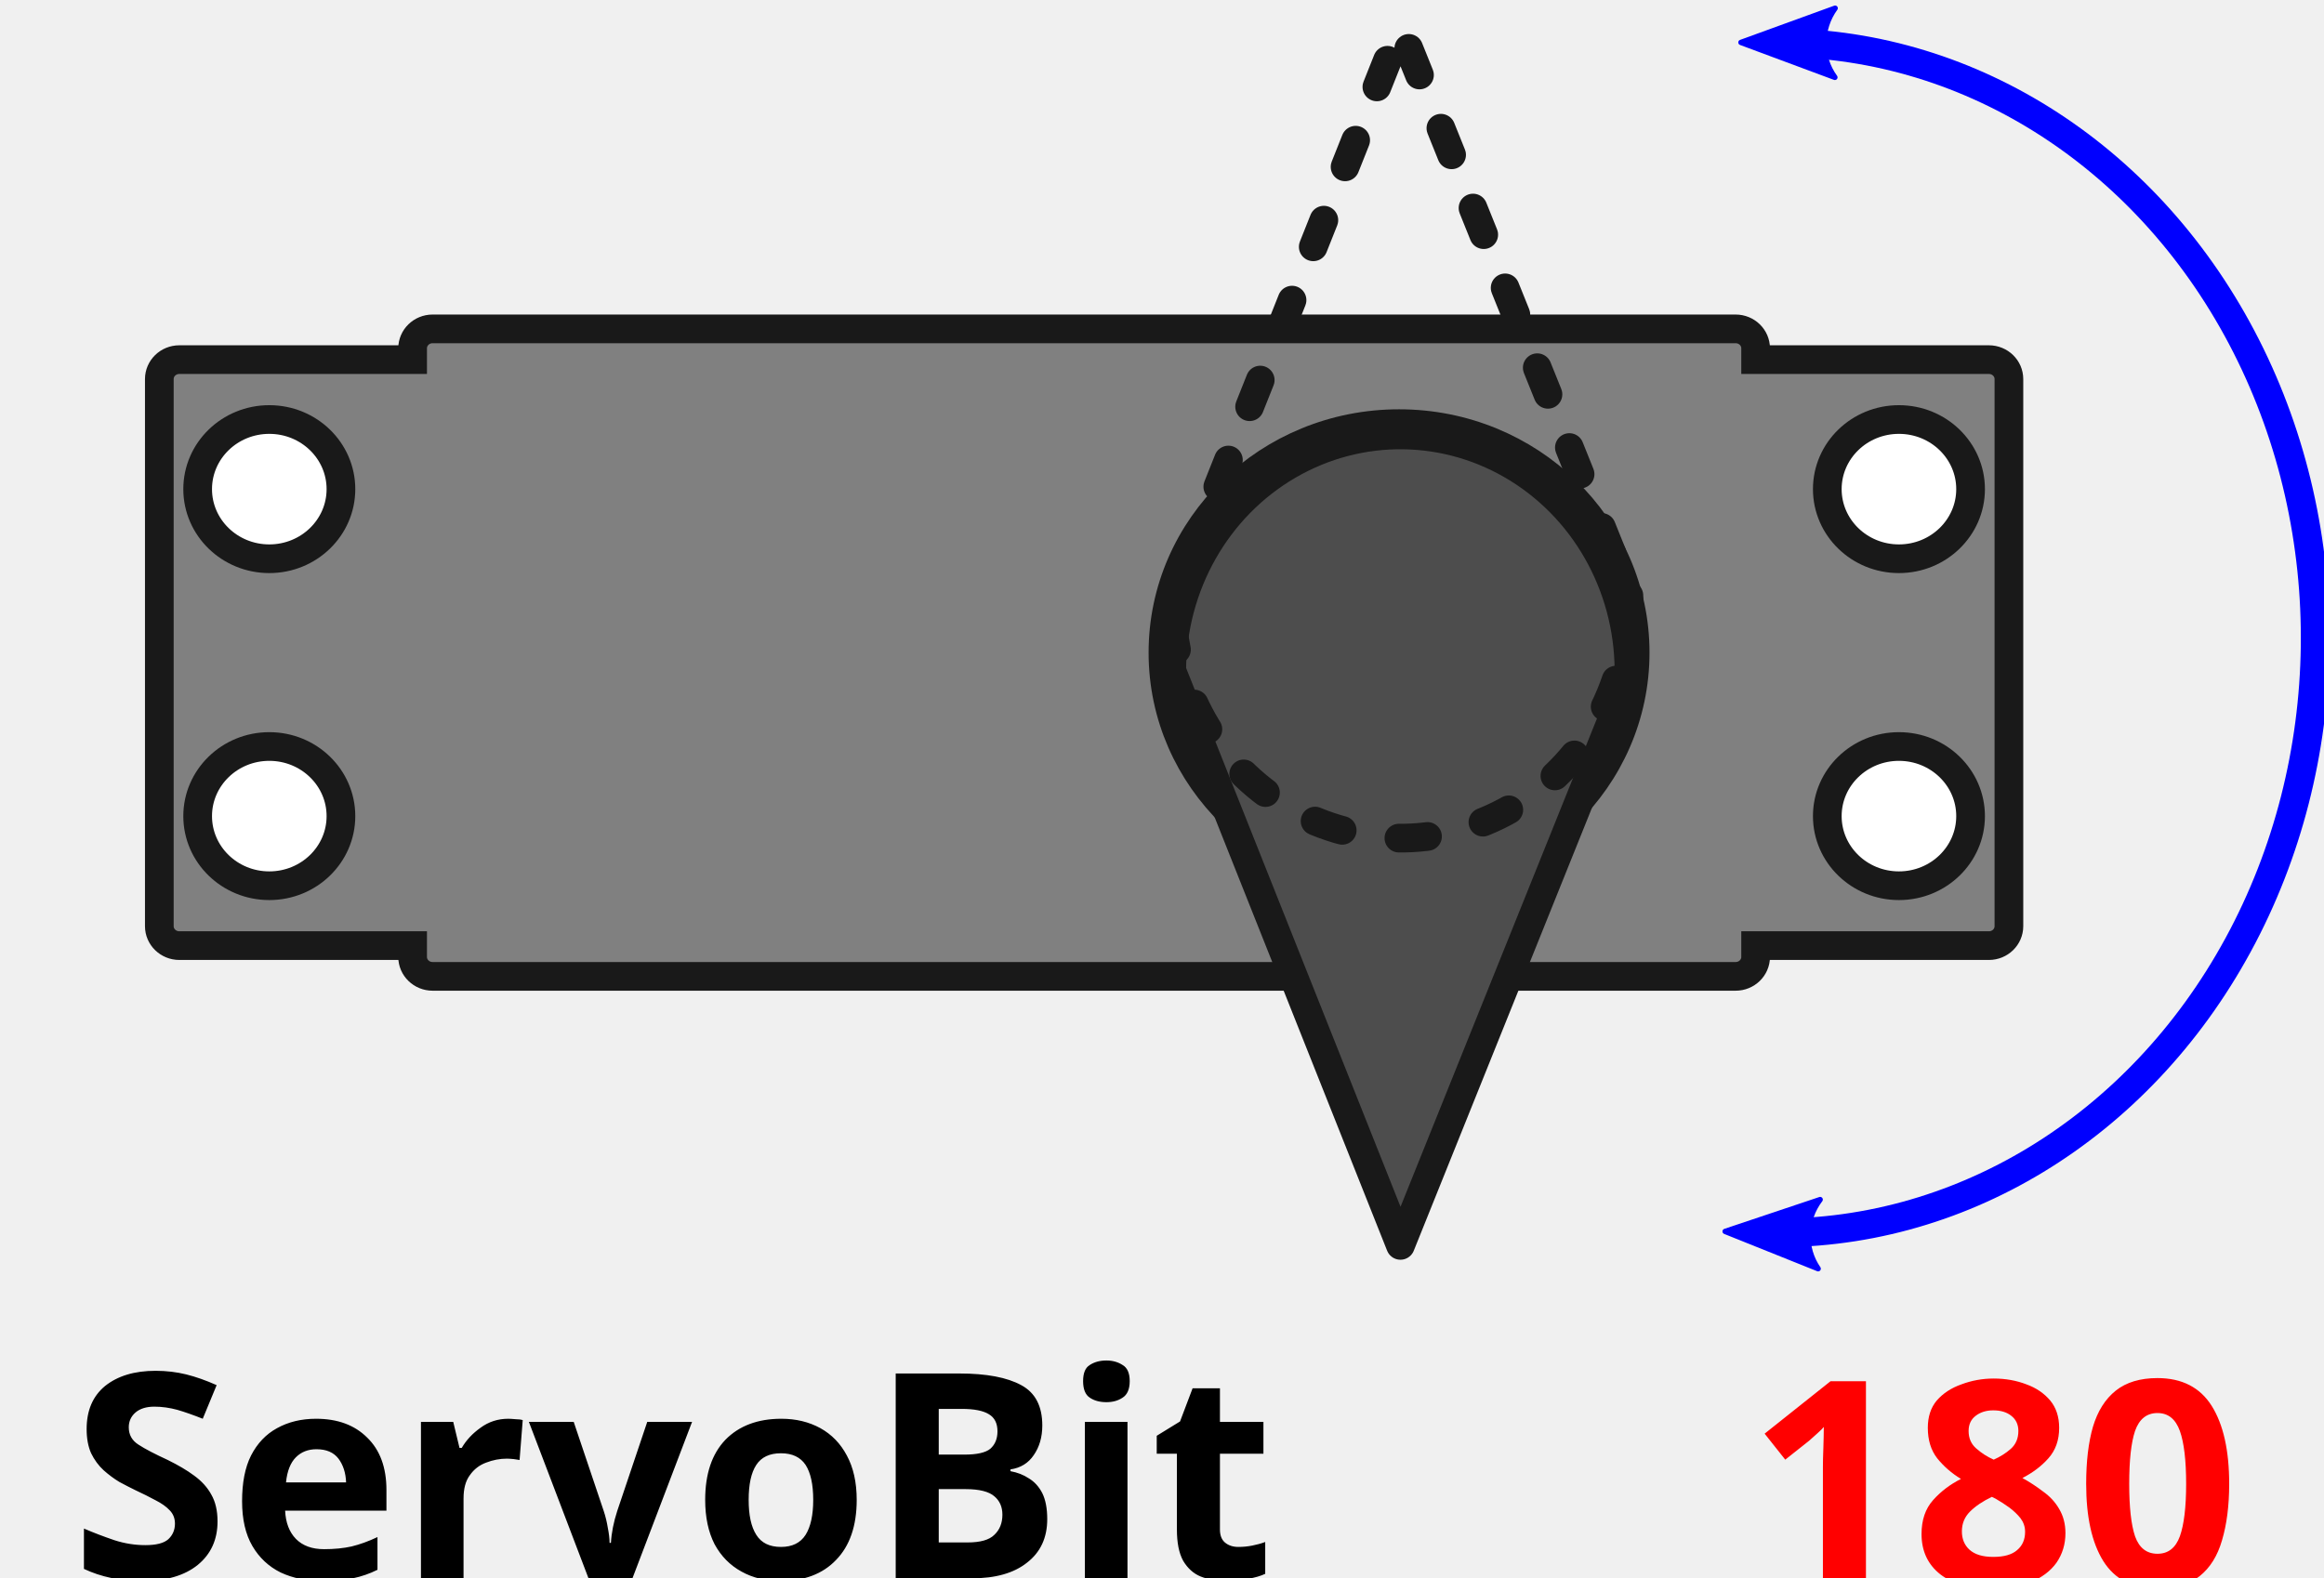
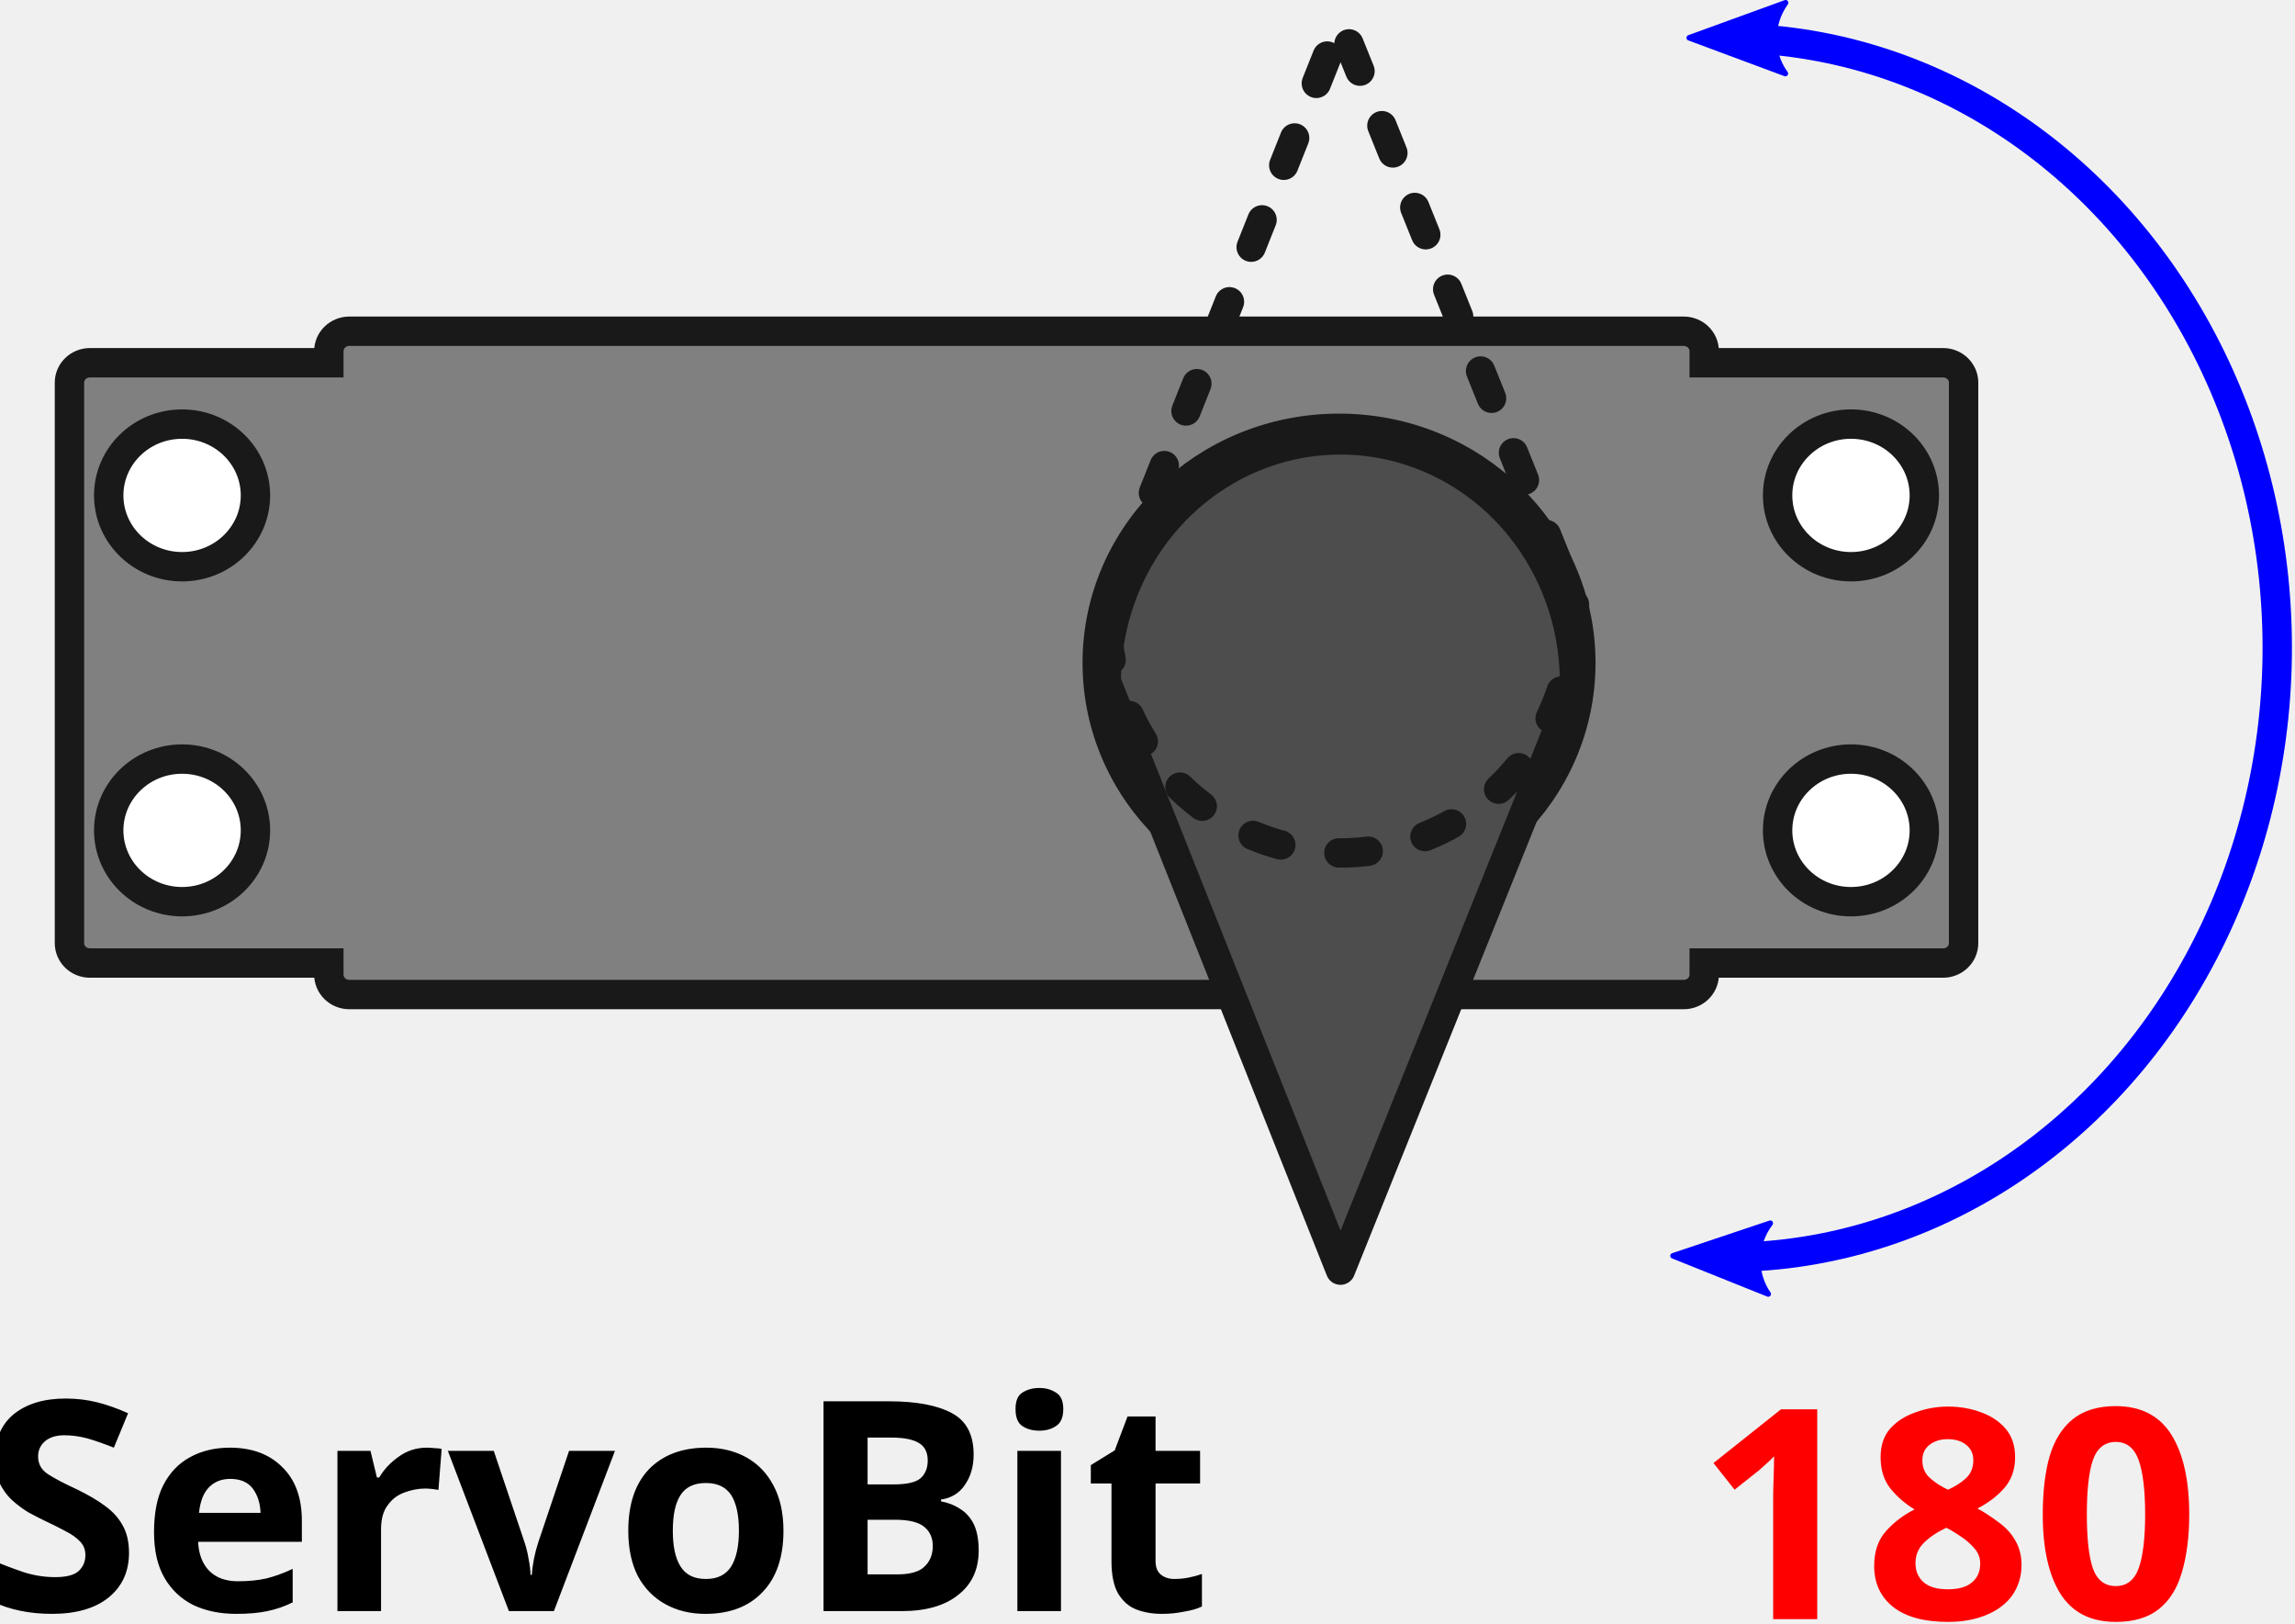
- <svg xmlns="http://www.w3.org/2000/svg" viewBox="-252 400.9 81 55" width="81" height="55" id="svg4332" version="1.1">
+ <svg xmlns="http://www.w3.org/2000/svg" viewBox="-252 400.9 78.108 55.244" width="78.108" height="55.244" id="svg4332" version="1.1">
  <defs id="defs4338">
-     <marker orient="auto" refY="0.0" refX="0.0" id="Arrow2Sstart" style="overflow:visible">
-       <path id="path4321" style="fill-rule:evenodd;stroke-width:0.625;stroke-linejoin:round;stroke:#0000ff;stroke-opacity:1;fill:#0000ff;fill-opacity:1" d="M 8.719,4.034 L -2.207,0.016 L 8.719,-4.002 C 6.973,-1.63 6.983,1.616 8.719,4.034 z " transform="scale(0.3) translate(-2.3,0)" />
+     <marker orient="auto" refY="0" refX="0" id="Arrow2Sstart" style="overflow:visible">
+       <path id="path4321" style="fill:#0000ff;fill-opacity:1;fill-rule:evenodd;stroke:#0000ff;stroke-width:0.625;stroke-linejoin:round;stroke-opacity:1" d="M 8.719,4.034 -2.207,0.016 8.719,-4.002 c -1.745,2.372 -1.735,5.617 -6e-7,8.035 z" transform="matrix(0.3,0,0,0.3,-0.69,0)" />
    </marker>
-     <marker orient="auto" refY="0.0" refX="0.0" id="Arrow1Sstart" style="overflow:visible">
-       <path id="path4303" d="M 0.0,0.0 L 5.0,-5.0 L -12.5,0.0 L 5.0,5.0 L 0.0,0.0 z " style="fill-rule:evenodd;stroke:#000000;stroke-width:1pt;stroke-opacity:1;fill:#000000;fill-opacity:1" transform="scale(0.2) translate(6,0)" />
+     <marker orient="auto" refY="0" refX="0" id="Arrow1Sstart" style="overflow:visible">
+       <path id="path4303" d="M 0,0 5,-5 -12.5,0 5,5 0,0 Z" style="fill:#000000;fill-opacity:1;fill-rule:evenodd;stroke:#000000;stroke-width:1pt;stroke-opacity:1" transform="matrix(0.2,0,0,0.2,1.2,0)" />
    </marker>
-     <marker orient="auto" refY="0.0" refX="0.0" id="Arrow2Send" style="overflow:visible;">
-       <path id="path4324" style="fill-rule:evenodd;stroke-width:0.625;stroke-linejoin:round;stroke:#0000ff;stroke-opacity:1;fill:#0000ff;fill-opacity:1" d="M 8.719,4.034 L -2.207,0.016 L 8.719,-4.002 C 6.973,-1.63 6.983,1.616 8.719,4.034 z " transform="scale(0.3) rotate(180) translate(-2.3,0)" />
+     <marker orient="auto" refY="0" refX="0" id="Arrow2Send" style="overflow:visible">
+       <path id="path4324" style="fill:#0000ff;fill-opacity:1;fill-rule:evenodd;stroke:#0000ff;stroke-width:0.625;stroke-linejoin:round;stroke-opacity:1" d="M 8.719,4.034 -2.207,0.016 8.719,-4.002 c -1.745,2.372 -1.735,5.617 -6e-7,8.035 z" transform="matrix(-0.3,0,0,-0.3,0.69,0)" />
    </marker>
-     <marker orient="auto" refY="0.0" refX="0.0" id="Arrow1Send" style="overflow:visible;">
-       <path id="path4306" d="M 0.0,0.0 L 5.0,-5.0 L -12.5,0.0 L 5.0,5.0 L 0.0,0.0 z " style="fill-rule:evenodd;stroke:#000000;stroke-width:1pt;stroke-opacity:1;fill:#000000;fill-opacity:1" transform="scale(0.2) rotate(180) translate(6,0)" />
+     <marker orient="auto" refY="0" refX="0" id="Arrow1Send" style="overflow:visible">
+       <path id="path4306" d="M 0,0 5,-5 -12.5,0 5,5 0,0 Z" style="fill:#000000;fill-opacity:1;fill-rule:evenodd;stroke:#000000;stroke-width:1pt;stroke-opacity:1" transform="matrix(-0.2,0,0,-0.2,-1.2,0)" />
    </marker>
-     <marker orient="auto" refY="0.0" refX="0.0" id="Arrow1Mend" style="overflow:visible;">
-       <path id="path4300" d="M 0.0,0.0 L 5.0,-5.0 L -12.5,0.0 L 5.0,5.0 L 0.0,0.0 z " style="fill-rule:evenodd;stroke:#000000;stroke-width:1pt;stroke-opacity:1;fill:#000000;fill-opacity:1" transform="scale(0.4) rotate(180) translate(10,0)" />
+     <marker orient="auto" refY="0" refX="0" id="Arrow1Mend" style="overflow:visible">
+       <path id="path4300" d="M 0,0 5,-5 -12.5,0 5,5 0,0 Z" style="fill:#000000;fill-opacity:1;fill-rule:evenodd;stroke:#000000;stroke-width:1pt;stroke-opacity:1" transform="matrix(-0.4,0,0,-0.4,-4,0)" />
    </marker>
  </defs>
-   <text xml:space="preserve" style="font-style:normal;font-weight:normal;font-size:17.5px;line-height:125%;font-family:sans-serif;letter-spacing:0px;word-spacing:0px;fill:#000000;fill-opacity:1;stroke:none;stroke-width:1px;stroke-linecap:butt;stroke-linejoin:miter;stroke-opacity:1" x="-249.529" y="455.924" id="text4155">
-     <tspan id="tspan4157" x="-249.529" y="455.924" style="font-style:normal;font-variant:normal;font-weight:bold;font-stretch:normal;font-size:10px;font-family:sans-serif;-inkscape-font-specification:'sans-serif Bold'">ServoBit</tspan>
+   <text xml:space="preserve" style="font-style:normal;font-weight:normal;font-size:17.5px;line-height:125%;font-family:sans-serif;letter-spacing:0px;word-spacing:0px;fill:#000000;fill-opacity:1;stroke:none;stroke-width:1px;stroke-linecap:butt;stroke-linejoin:miter;stroke-opacity:1" x="-252.718" y="455.731" id="text4155">
+     <tspan id="tspan4157" x="-252.718" y="455.731" style="font-style:normal;font-variant:normal;font-weight:bold;font-stretch:normal;font-size:10px;font-family:sans-serif;-inkscape-font-specification:'sans-serif Bold'">ServoBit</tspan>
  </text>
-   <path style="fill:#808080;fill-rule:evenodd;stroke:#191919;stroke-width:1;stroke-miterlimit:4;stroke-dasharray:none" d="m -237.619,434.263 0,-0.395 -8.131,0 a 0.697,0.677 0 0 1 -0.697,-0.677 l 0,-19.076 a 0.697,0.677 0 0 1 0.697,-0.677 l 8.131,0 0,-0.395 a 0.697,0.677 0 0 1 0.697,-0.677 l 45.415,0 a 0.697,0.677 0 0 1 0.697,0.677 l 0,0.395 8.131,0 a 0.697,0.677 0 0 1 0.697,0.677 l 0,19.076 a 0.697,0.677 0 0 1 -0.697,0.677 l -8.131,0 0,0.395 a 0.697,0.677 0 0 1 -0.697,0.677 l -45.415,0 a 0.697,0.677 0 0 1 -0.697,-0.677" id="Fusion009002001_cs_w0000" />
-   <ellipse id="circle4163" style="fill:#ffffff;stroke:#191919;stroke-width:1;stroke-miterlimit:4;stroke-dasharray:none" cy="-417.953" cx="-242.614" transform="scale(1,-1)" rx="2.497" ry="2.427" />
-   <ellipse id="circle4165" style="fill:#ffffff;stroke:#191919;stroke-width:1;stroke-miterlimit:4;stroke-dasharray:none" cy="-429.353" cx="-242.614" transform="scale(1,-1)" rx="2.497" ry="2.427" />
-   <ellipse id="circle4167" style="fill:#ffffff;stroke:#191919;stroke-width:1;stroke-miterlimit:4;stroke-dasharray:none" cy="-417.953" cx="-185.815" transform="scale(1,-1)" rx="2.497" ry="2.427" />
-   <ellipse id="circle4169" style="fill:#ffffff;stroke:#191919;stroke-width:1;stroke-miterlimit:4;stroke-dasharray:none" cy="-429.353" cx="-185.815" transform="scale(1,-1)" rx="2.497" ry="2.427" />
-   <g id="Fusion009002001_cs001" transform="matrix(1.16152,0,0,-1.128774,-214.2144,423.653)" style="stroke-width:1.184;stroke-miterlimit:4;stroke-dasharray:none">
+   <path style="fill:#808080;fill-rule:evenodd;stroke:#191919;stroke-width:1;stroke-miterlimit:4;stroke-dasharray:none" d="m -240.808,434.07 0,-0.395 -8.131,0 a 0.697,0.677 0 0 1 -0.697,-0.677 l 0,-19.076 a 0.697,0.677 0 0 1 0.697,-0.677 l 8.131,0 0,-0.395 a 0.697,0.677 0 0 1 0.697,-0.677 l 45.415,0 a 0.697,0.677 0 0 1 0.697,0.677 l 0,0.395 8.131,0 a 0.697,0.677 0 0 1 0.697,0.677 l 0,19.076 a 0.697,0.677 0 0 1 -0.697,0.677 l -8.131,0 0,0.395 a 0.697,0.677 0 0 1 -0.697,0.677 l -45.415,0 a 0.697,0.677 0 0 1 -0.697,-0.677" id="Fusion009002001_cs_w0000" />
+   <ellipse id="circle4163" style="fill:#ffffff;stroke:#191919;stroke-width:1;stroke-miterlimit:4;stroke-dasharray:none" cy="-417.76" cx="-245.803" transform="scale(1,-1)" rx="2.497" ry="2.427" />
+   <ellipse id="circle4165" style="fill:#ffffff;stroke:#191919;stroke-width:1;stroke-miterlimit:4;stroke-dasharray:none" cy="-429.16" cx="-245.803" transform="scale(1,-1)" rx="2.497" ry="2.427" />
+   <ellipse id="circle4167" style="fill:#ffffff;stroke:#191919;stroke-width:1;stroke-miterlimit:4;stroke-dasharray:none" cy="-417.76" cx="-189.004" transform="scale(1,-1)" rx="2.497" ry="2.427" />
+   <ellipse id="circle4169" style="fill:#ffffff;stroke:#191919;stroke-width:1;stroke-miterlimit:4;stroke-dasharray:none" cy="-429.16" cx="-189.004" transform="scale(1,-1)" rx="2.497" ry="2.427" />
+   <g id="Fusion009002001_cs001" transform="matrix(1.16152,0,0,-1.128774,-217.4036,423.4598)" style="stroke-width:1.184;stroke-miterlimit:4;stroke-dasharray:none">
    <circle cx="9.45" cy="0" r="7.079" style="fill:none;stroke:#191919;stroke-width:0.873;stroke-miterlimit:4;stroke-dasharray:none" id="circle4174" />
  </g>
-   <path id="circle4174-6-5" d="m -195.227,424.523 c 0.075,-2.967 -1.397,-5.747 -3.854,-7.278 -2.457,-1.531 -5.52,-1.578 -8.02,-0.122 -2.5,1.456 -4.05,4.189 -4.06,7.157 l 7.972,20.039 z" style="fill:#4d4d4d;stroke:#191919;stroke-width:1;stroke-linecap:round;stroke-linejoin:round;stroke-miterlimit:4;stroke-dasharray:none" />
-   <path id="circle4174-6-5-3" d="m -195.227,421.661 c 0.075,2.967 -1.397,5.747 -3.854,7.278 -2.457,1.531 -5.52,1.578 -8.02,0.122 -2.5,-1.456 -4.05,-4.189 -4.06,-7.157 l 7.972,-20.039 z" style="fill:none;stroke:#191919;stroke-width:1;stroke-linecap:round;stroke-linejoin:round;stroke-miterlimit:4;stroke-dasharray:1, 2;stroke-dashoffset:0" />
-   <path d="m 190.521,443.876 a 18.725,20.747 0 0 1 -16.529,-10.035 18.725,20.747 0 0 1 -0.278,-20.881 18.725,20.747 0 0 1 16.255,-10.571" transform="scale(-1,1)" id="path4285" style="opacity:1;fill:none;fill-opacity:1;stroke:#0000ff;stroke-width:1;stroke-linecap:round;stroke-linejoin:round;stroke-miterlimit:4;stroke-dasharray:none;stroke-dashoffset:0;stroke-opacity:1;marker-start:url(#Arrow2Sstart);marker-end:url(#Arrow2Send)" />
-   <text xml:space="preserve" style="font-style:normal;font-weight:normal;font-size:17.5px;line-height:125%;font-family:sans-serif;letter-spacing:0px;word-spacing:0px;fill:#ff0000;fill-opacity:1;stroke:none;stroke-width:1px;stroke-linecap:butt;stroke-linejoin:miter;stroke-opacity:1" x="-191.089" y="456.196" id="text4155-5">
-     <tspan id="tspan4157-6" x="-191.089" y="456.196" style="font-style:normal;font-variant:normal;font-weight:bold;font-stretch:normal;font-size:10px;font-family:sans-serif;-inkscape-font-specification:'sans-serif Bold';fill:#ff0000">180</tspan>
+   <path id="circle4174-6-5" d="m -198.416,424.33 c 0.075,-2.967 -1.397,-5.747 -3.854,-7.278 -2.457,-1.531 -5.52,-1.578 -8.02,-0.122 -2.5,1.456 -4.05,4.189 -4.06,7.157 l 7.972,20.039 z" style="fill:#4d4d4d;stroke:#191919;stroke-width:1;stroke-linecap:round;stroke-linejoin:round;stroke-miterlimit:4;stroke-dasharray:none" />
+   <path id="circle4174-6-5-3" d="m -198.416,421.468 c 0.075,2.967 -1.397,5.747 -3.854,7.278 -2.457,1.531 -5.52,1.578 -8.02,0.122 -2.5,-1.456 -4.05,-4.189 -4.06,-7.157 l 7.972,-20.039 z" style="fill:none;stroke:#191919;stroke-width:1;stroke-linecap:round;stroke-linejoin:round;stroke-miterlimit:4;stroke-dasharray:1, 2;stroke-dashoffset:0" />
+   <path d="m 193.71,443.683 a 18.725,20.747 0 0 1 -16.529,-10.035 18.725,20.747 0 0 1 -0.278,-20.881 18.725,20.747 0 0 1 16.255,-10.571" transform="scale(-1,1)" id="path4285" style="opacity:1;fill:none;fill-opacity:1;stroke:#0000ff;stroke-width:1;stroke-linecap:round;stroke-linejoin:round;stroke-miterlimit:4;stroke-dasharray:none;stroke-dashoffset:0;stroke-opacity:1;marker-start:url(#Arrow2Sstart);marker-end:url(#Arrow2Send)" />
+   <text xml:space="preserve" style="font-style:normal;font-weight:normal;font-size:17.5px;line-height:125%;font-family:sans-serif;letter-spacing:0px;word-spacing:0px;fill:#ff0000;fill-opacity:1;stroke:none;stroke-width:1px;stroke-linecap:butt;stroke-linejoin:miter;stroke-opacity:1" x="-194.278" y="456.003" id="text4155-5">
+     <tspan id="tspan4157-6" x="-194.278" y="456.003" style="font-style:normal;font-variant:normal;font-weight:bold;font-stretch:normal;font-size:10px;font-family:sans-serif;-inkscape-font-specification:'sans-serif Bold';fill:#ff0000">180</tspan>
  </text>
</svg>
